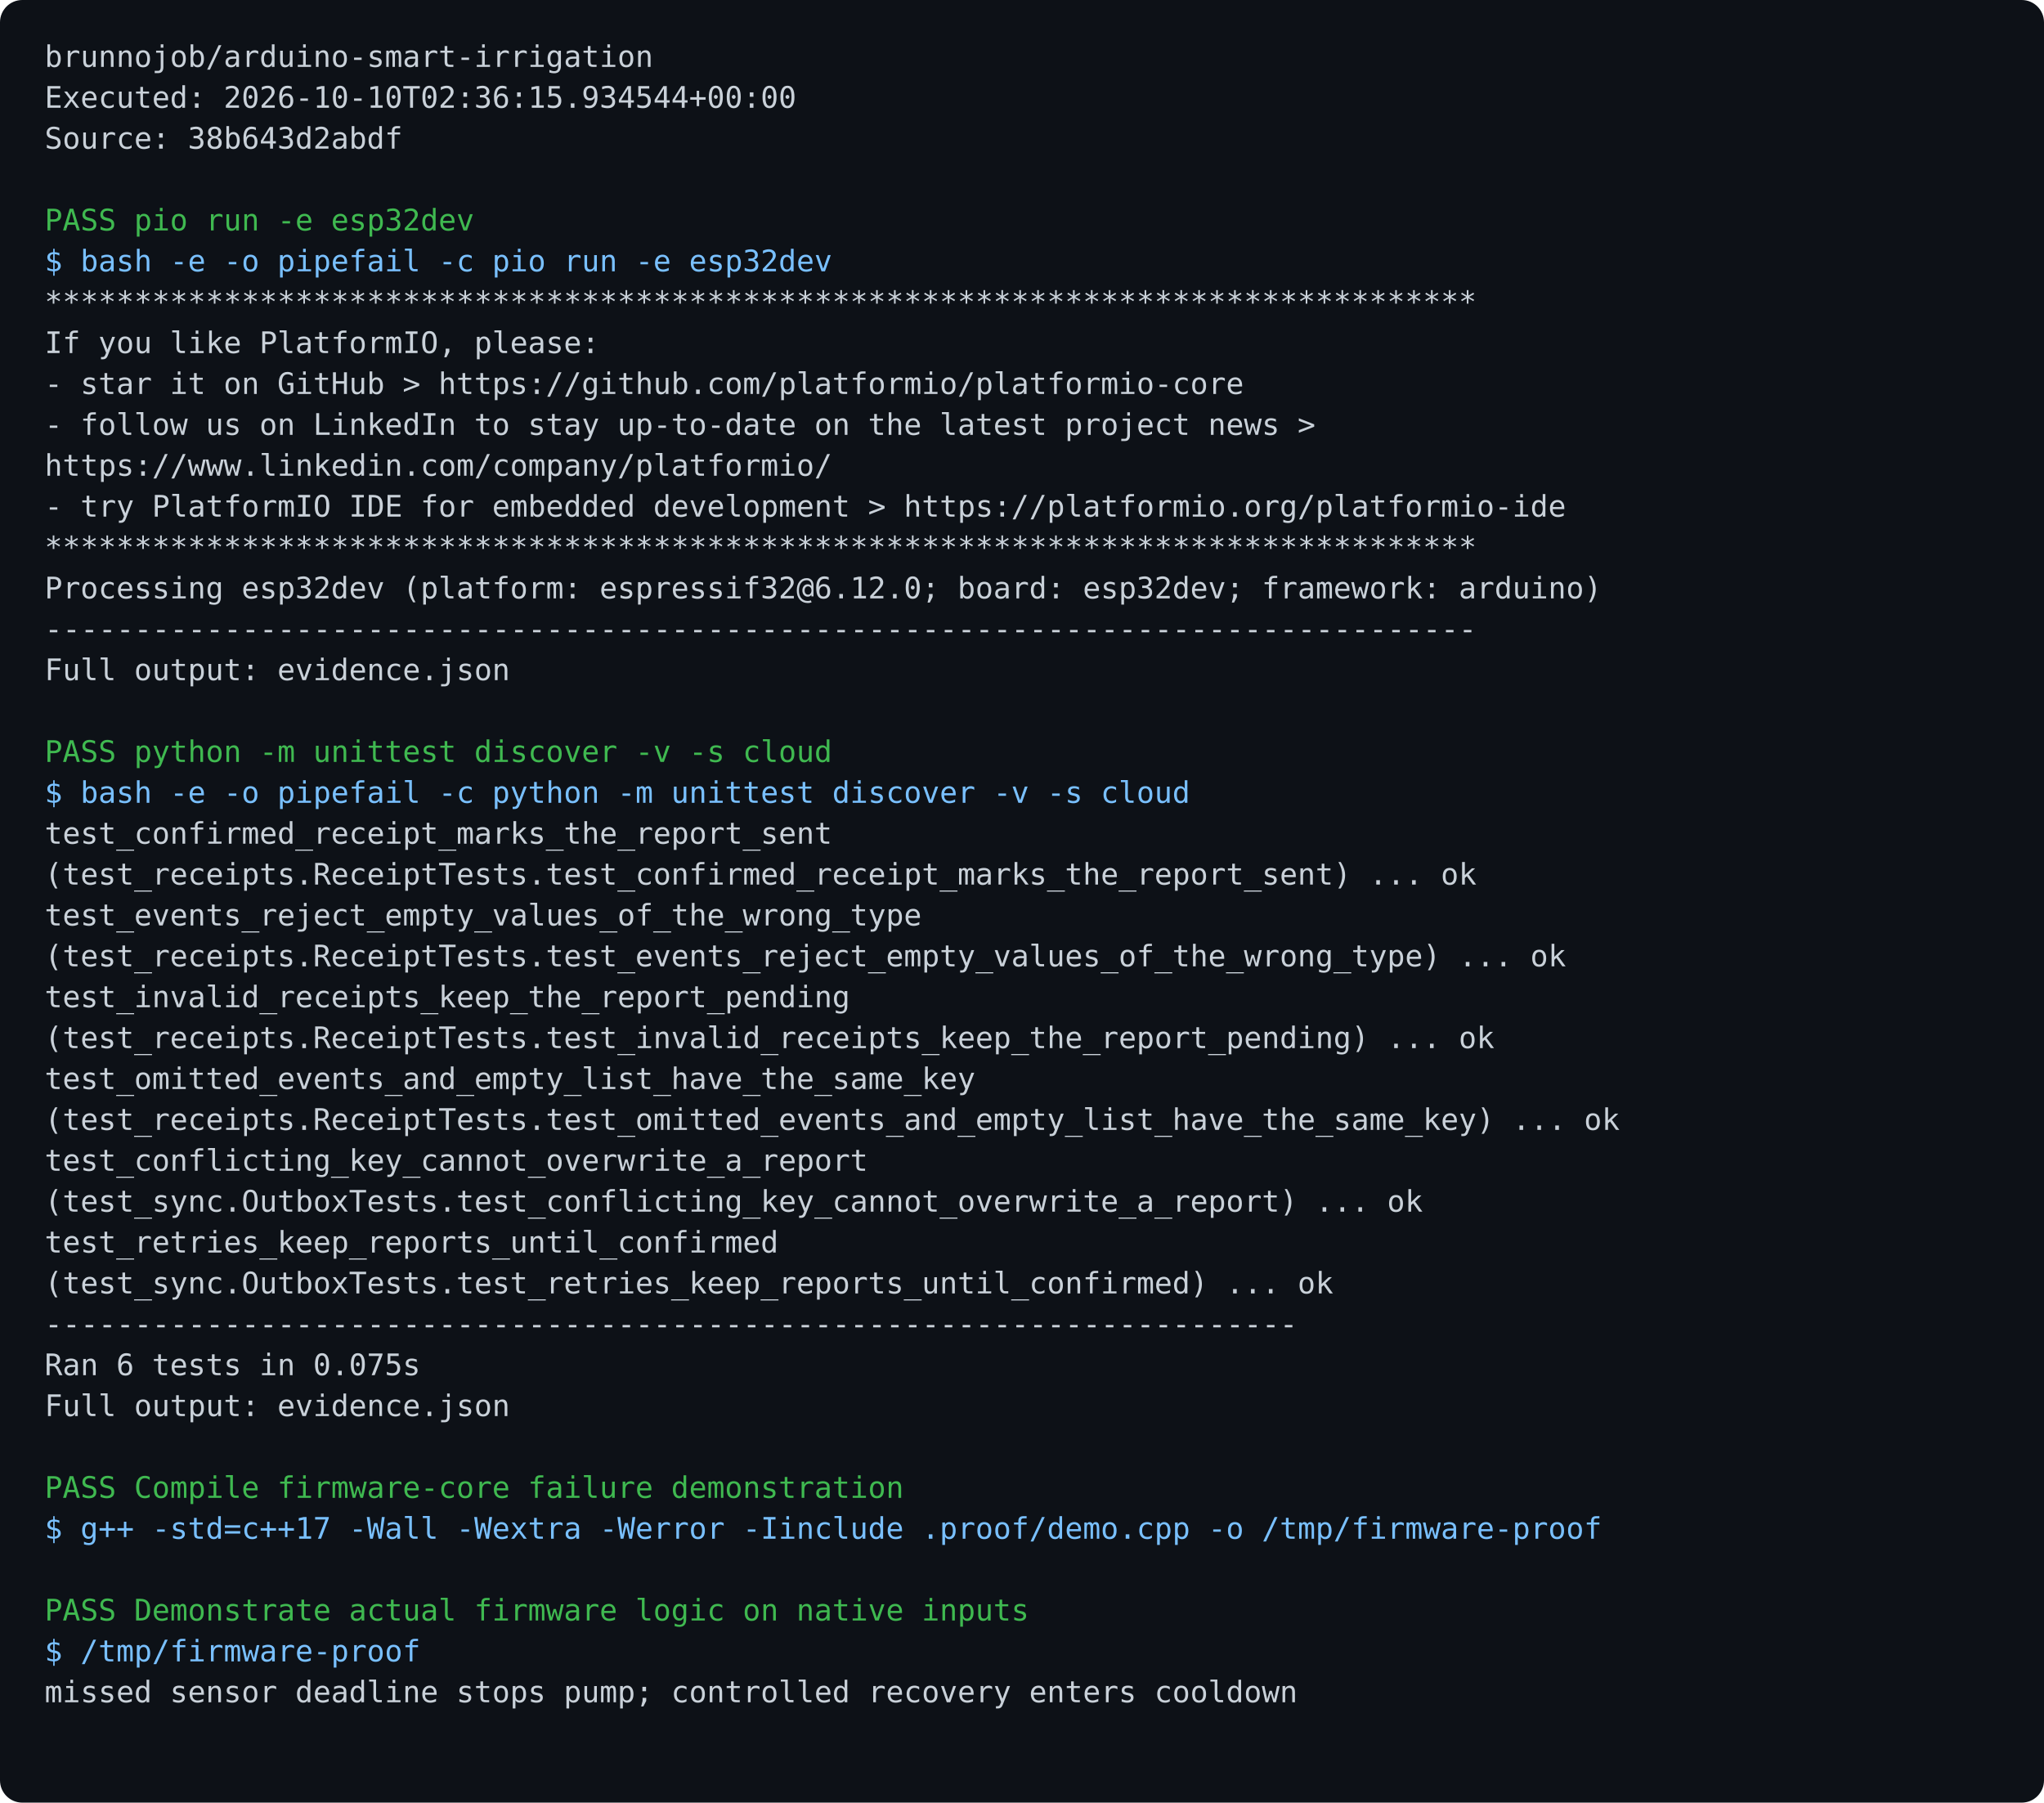
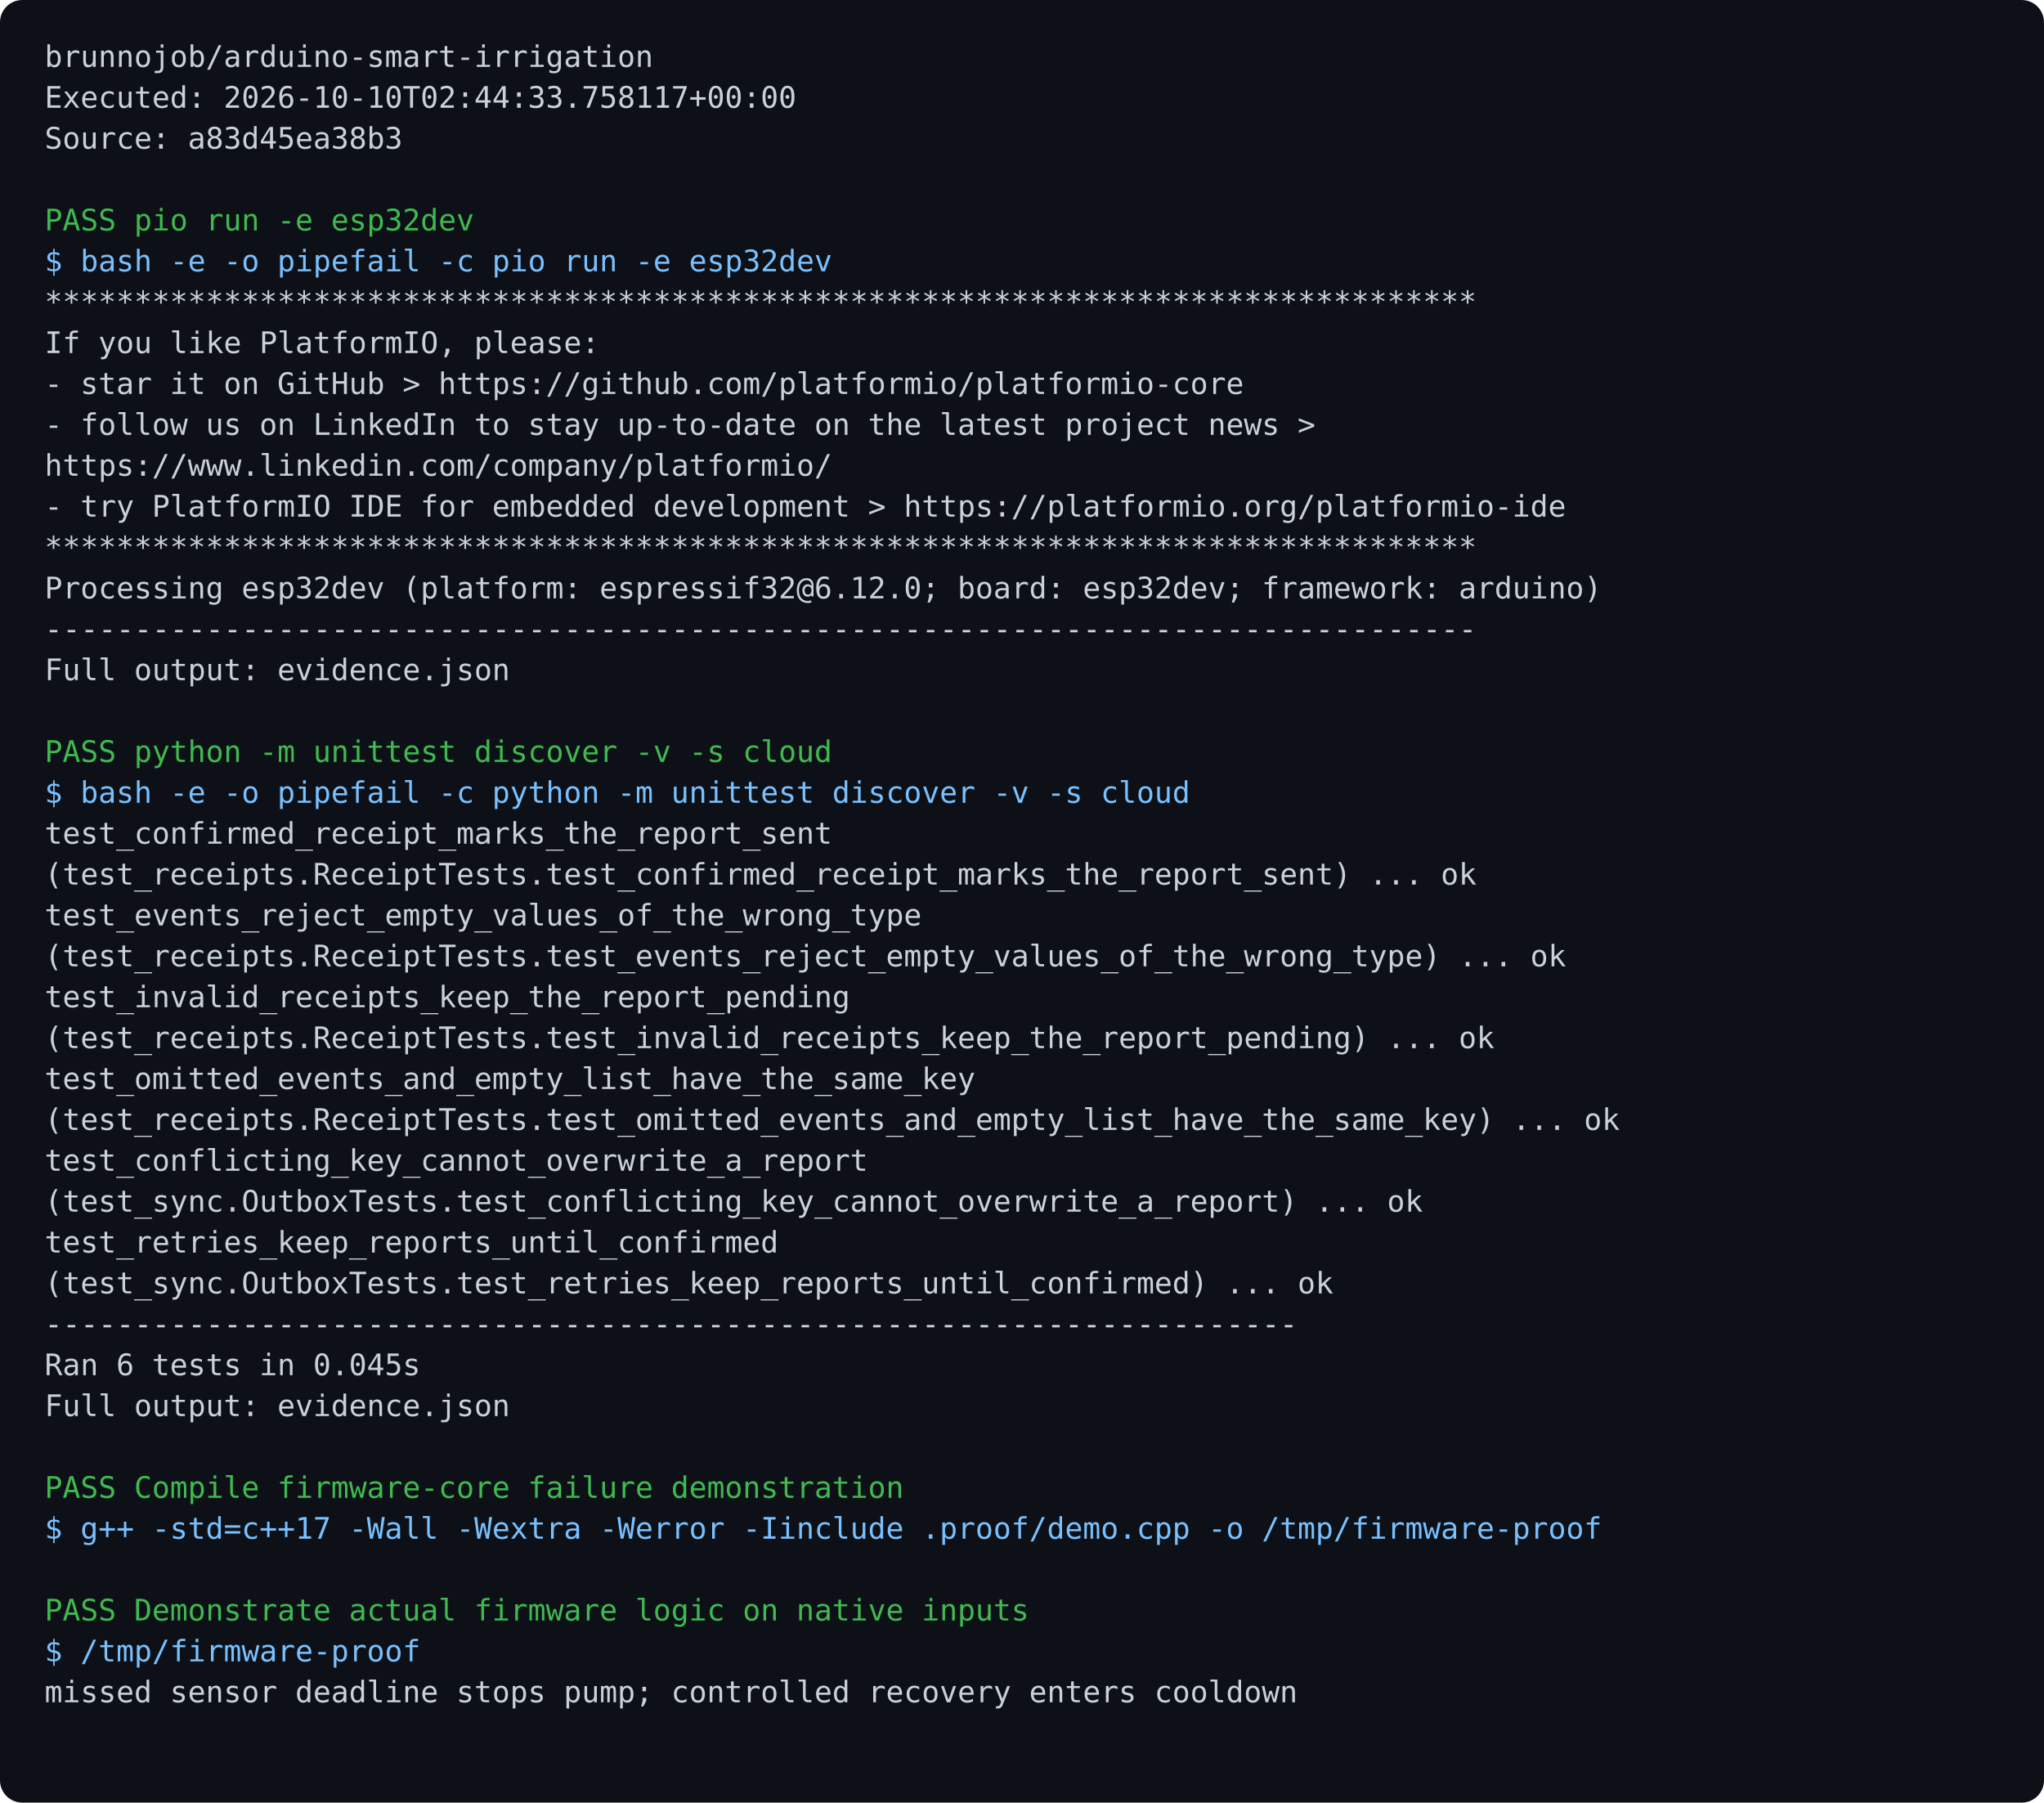
<svg xmlns="http://www.w3.org/2000/svg" width="1100" height="970" viewBox="0 0 1100 970">
  <rect width="1100" height="970" rx="12" fill="#0d1117" />
  <g font-family="monospace" font-size="16">
    <text x="24" y="36" fill="#c9d1d9">brunnojob/arduino-smart-irrigation</text>
-     <text x="24" y="58" fill="#c9d1d9">Executed: 2026-10-10T02:36:15.934544+00:00</text>
-     <text x="24" y="80" fill="#c9d1d9">Source: 38b643d2abdf</text>
+     <text x="24" y="58" fill="#c9d1d9">Executed: 2026-10-10T02:44:33.758117+00:00</text>
+     <text x="24" y="80" fill="#c9d1d9">Source: a83d45ea38b3</text>
    <text x="24" y="102" fill="#c9d1d9" />
    <text x="24" y="124" fill="#3fb950">PASS pio run -e esp32dev</text>
    <text x="24" y="146" fill="#79c0ff">$ bash -e -o pipefail -c pio run -e esp32dev</text>
    <text x="24" y="168" fill="#c9d1d9">********************************************************************************</text>
    <text x="24" y="190" fill="#c9d1d9">If you like PlatformIO, please:</text>
    <text x="24" y="212" fill="#c9d1d9">- star it on GitHub &gt; https://github.com/platformio/platformio-core</text>
    <text x="24" y="234" fill="#c9d1d9">- follow us on LinkedIn to stay up-to-date on the latest project news &gt; </text>
    <text x="24" y="256" fill="#c9d1d9">https://www.linkedin.com/company/platformio/</text>
    <text x="24" y="278" fill="#c9d1d9">- try PlatformIO IDE for embedded development &gt; https://platformio.org/platformio-ide</text>
    <text x="24" y="300" fill="#c9d1d9">********************************************************************************</text>
    <text x="24" y="322" fill="#c9d1d9">Processing esp32dev (platform: espressif32@6.12.0; board: esp32dev; framework: arduino)</text>
    <text x="24" y="344" fill="#c9d1d9">--------------------------------------------------------------------------------</text>
    <text x="24" y="366" fill="#c9d1d9">Full output: evidence.json</text>
    <text x="24" y="388" fill="#c9d1d9" />
    <text x="24" y="410" fill="#3fb950">PASS python -m unittest discover -v -s cloud</text>
    <text x="24" y="432" fill="#79c0ff">$ bash -e -o pipefail -c python -m unittest discover -v -s cloud</text>
    <text x="24" y="454" fill="#c9d1d9">test_confirmed_receipt_marks_the_report_sent </text>
    <text x="24" y="476" fill="#c9d1d9">(test_receipts.ReceiptTests.test_confirmed_receipt_marks_the_report_sent) ... ok</text>
    <text x="24" y="498" fill="#c9d1d9">test_events_reject_empty_values_of_the_wrong_type </text>
    <text x="24" y="520" fill="#c9d1d9">(test_receipts.ReceiptTests.test_events_reject_empty_values_of_the_wrong_type) ... ok</text>
    <text x="24" y="542" fill="#c9d1d9">test_invalid_receipts_keep_the_report_pending </text>
    <text x="24" y="564" fill="#c9d1d9">(test_receipts.ReceiptTests.test_invalid_receipts_keep_the_report_pending) ... ok</text>
    <text x="24" y="586" fill="#c9d1d9">test_omitted_events_and_empty_list_have_the_same_key </text>
    <text x="24" y="608" fill="#c9d1d9">(test_receipts.ReceiptTests.test_omitted_events_and_empty_list_have_the_same_key) ... ok</text>
    <text x="24" y="630" fill="#c9d1d9">test_conflicting_key_cannot_overwrite_a_report </text>
    <text x="24" y="652" fill="#c9d1d9">(test_sync.OutboxTests.test_conflicting_key_cannot_overwrite_a_report) ... ok</text>
    <text x="24" y="674" fill="#c9d1d9">test_retries_keep_reports_until_confirmed </text>
    <text x="24" y="696" fill="#c9d1d9">(test_sync.OutboxTests.test_retries_keep_reports_until_confirmed) ... ok</text>
    <text x="24" y="718" fill="#c9d1d9">----------------------------------------------------------------------</text>
-     <text x="24" y="740" fill="#c9d1d9">Ran 6 tests in 0.075s</text>
+     <text x="24" y="740" fill="#c9d1d9">Ran 6 tests in 0.045s</text>
    <text x="24" y="762" fill="#c9d1d9">Full output: evidence.json</text>
    <text x="24" y="784" fill="#c9d1d9" />
    <text x="24" y="806" fill="#3fb950">PASS Compile firmware-core failure demonstration</text>
    <text x="24" y="828" fill="#79c0ff">$ g++ -std=c++17 -Wall -Wextra -Werror -Iinclude .proof/demo.cpp -o /tmp/firmware-proof</text>
    <text x="24" y="850" fill="#c9d1d9" />
    <text x="24" y="872" fill="#3fb950">PASS Demonstrate actual firmware logic on native inputs</text>
    <text x="24" y="894" fill="#79c0ff">$ /tmp/firmware-proof</text>
    <text x="24" y="916" fill="#c9d1d9">missed sensor deadline stops pump; controlled recovery enters cooldown</text>
  </g>
</svg>
